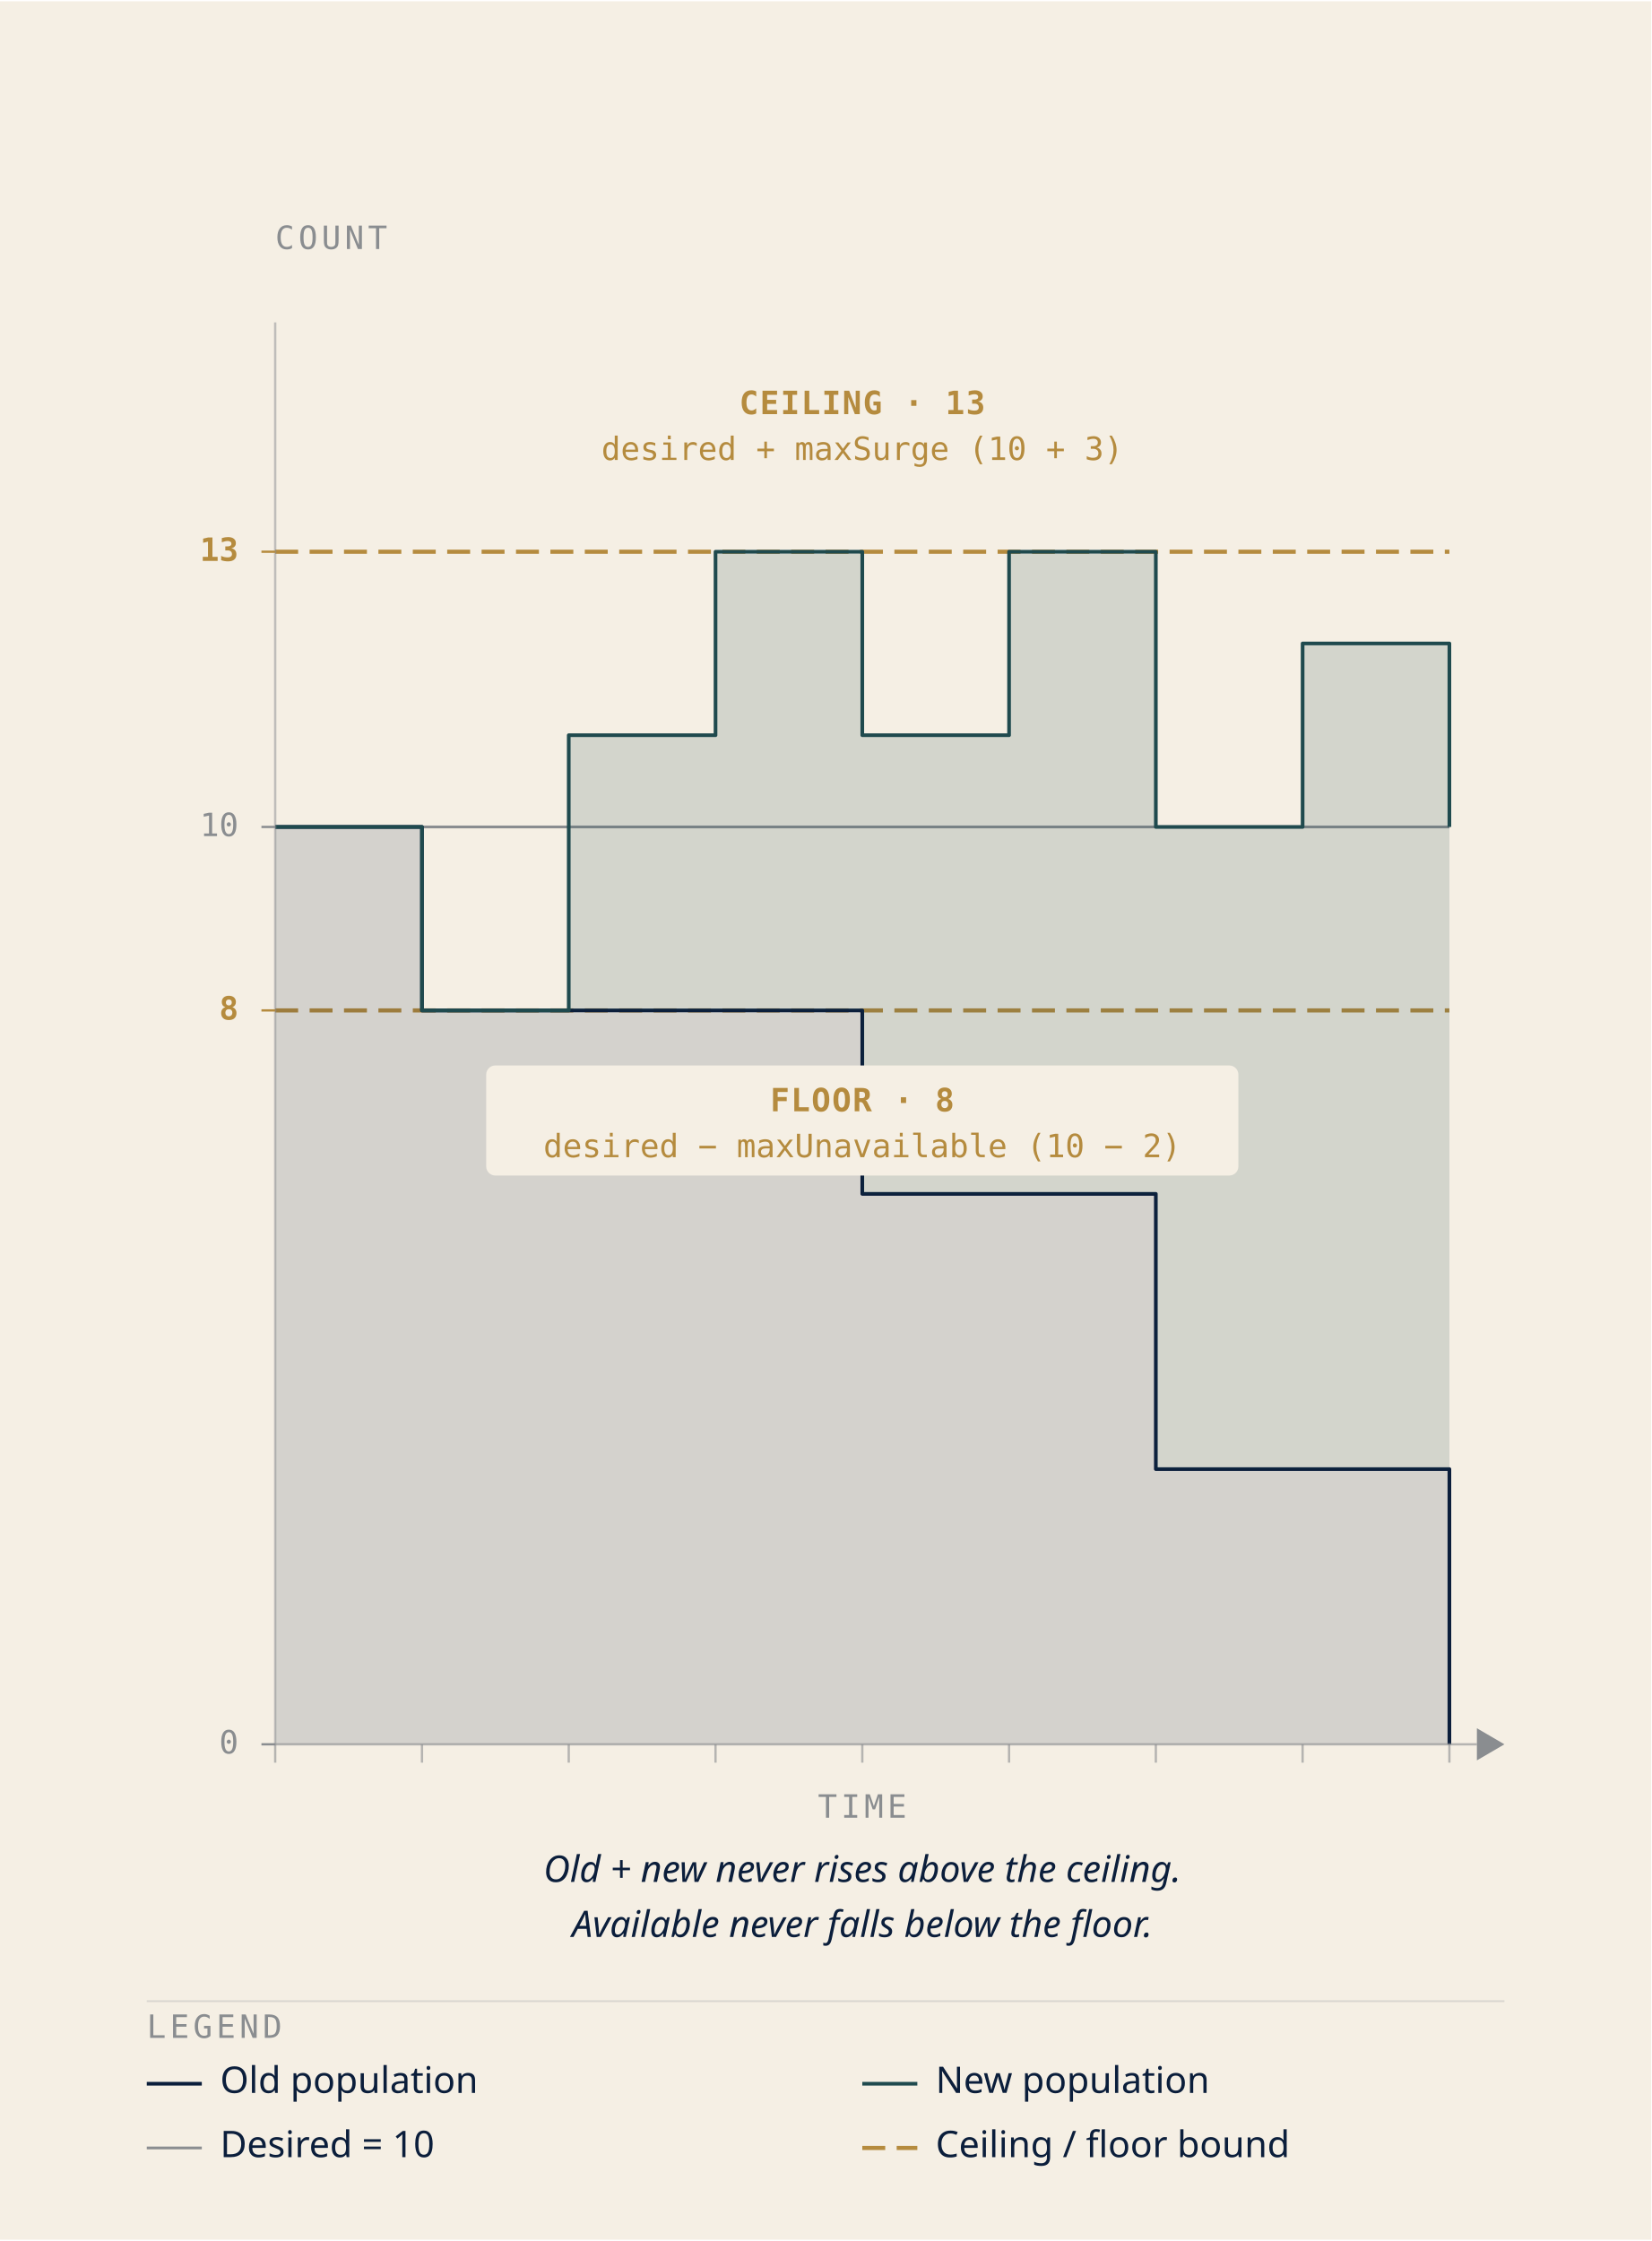
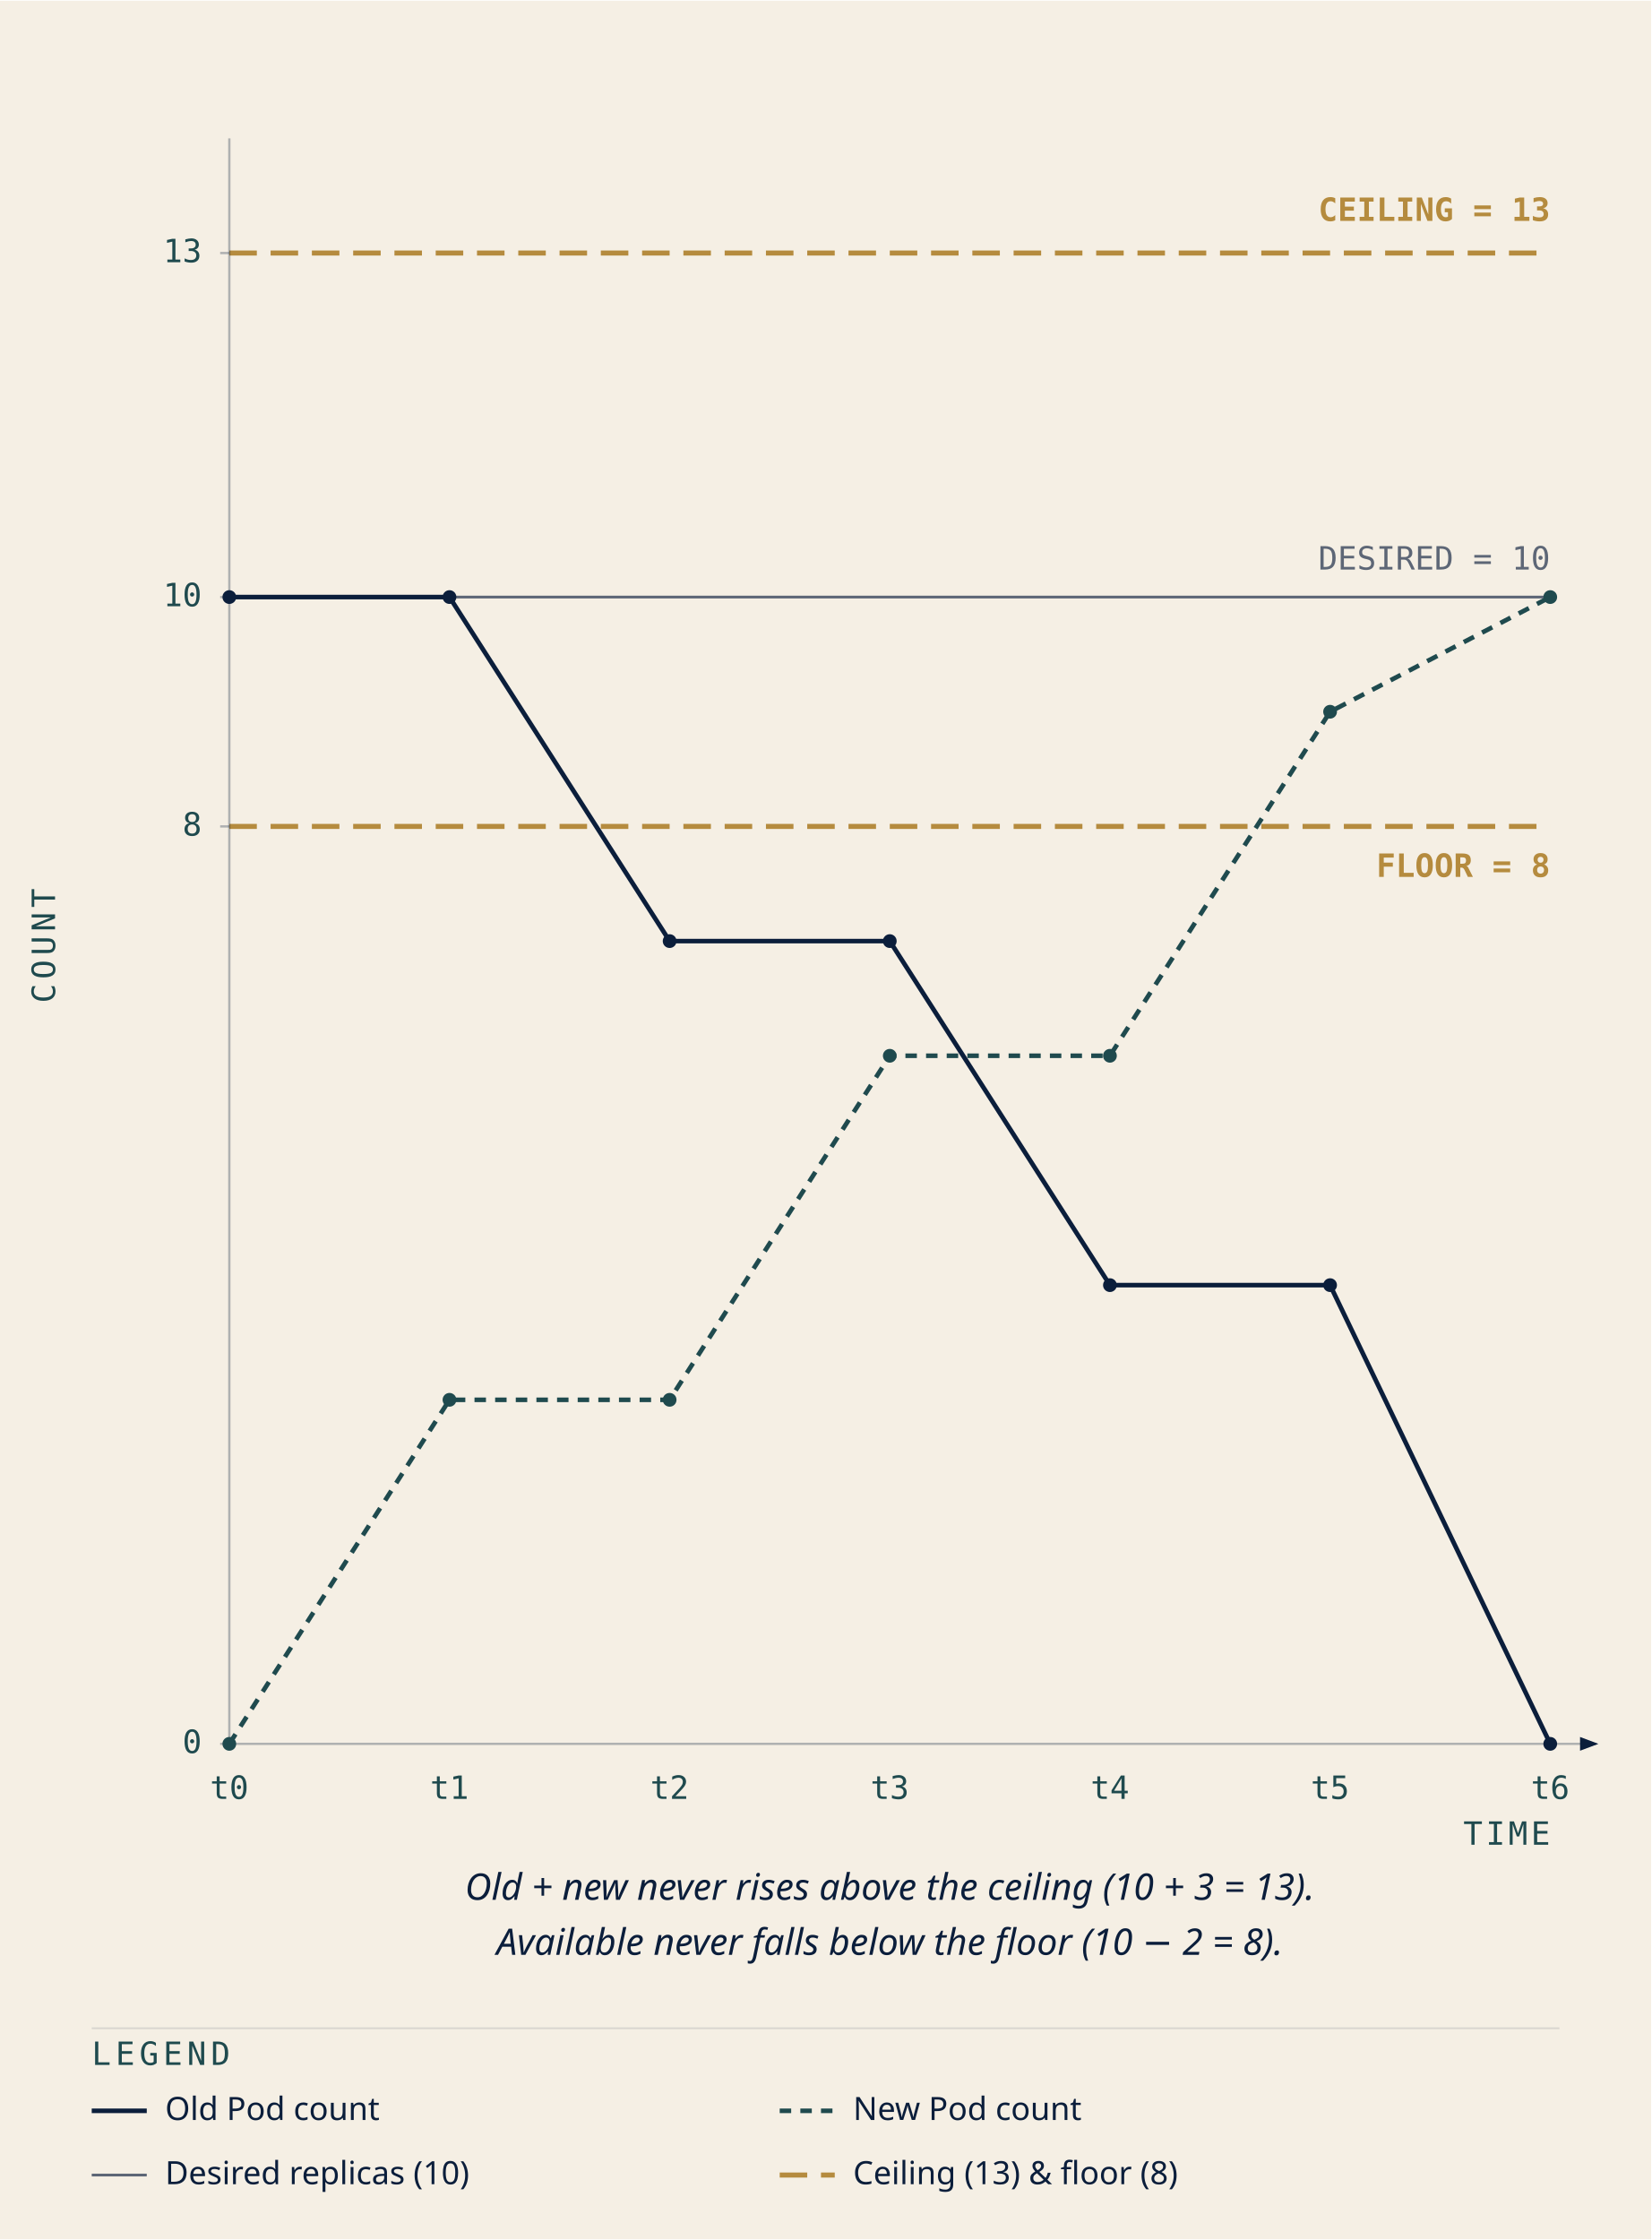
- <svg xmlns="http://www.w3.org/2000/svg" viewBox="0 0 720 976" role="img" aria-labelledby="ch06fig02-title ch06fig02-desc" width="560" height="760">
+ <svg xmlns="http://www.w3.org/2000/svg" viewBox="0 0 720 976" role="img" aria-labelledby="ch06-fig02-rolling-update-maxsurge-maxunavailable-title ch06-fig02-rolling-update-maxsurge-maxunavailable-desc" width="620" height="841">
+   <defs>
+     <marker id="arrow-axis" markerWidth="8" markerHeight="6" refX="7" refY="3" orient="auto">
+       <polygon points="0 0, 8 3, 0 6" fill="#0B1E3B" />
+     </marker>
+   </defs>
  <rect width="100%" height="100%" fill="#F5EFE4" />
-   <line x1="120" y1="240" x2="632" y2="240" stroke="#B58B3E" stroke-width="1.8" stroke-dasharray="10,5" />
-   <line x1="120" y1="360" x2="632" y2="360" stroke="#8A8D90" stroke-width="1.2" />
-   <line x1="120" y1="440" x2="632" y2="440" stroke="#B58B3E" stroke-width="1.8" stroke-dasharray="10,5" />
-   <polygon points="120,760 120,360 184,360 184,440 248,440 312,440 376,440 376,520 440,520 504,520 504,640 568,640 632,640 632,760" fill="#0B1E3B" fill-opacity="0.14" />
-   <polyline points="120,360 184,360 184,440 248,440 312,440 376,440 376,520 440,520 504,520 504,640 568,640 632,640 632,760" fill="none" stroke="#0B1E3B" stroke-width="1.6" stroke-linejoin="round" />
-   <polygon points="120,360 184,360 184,440 248,440 312,440 376,440 376,520 440,520 504,520 504,640 568,640 632,640 632,760 632,360 632,280 568,280 568,360 504,360 504,240 440,240 440,320 376,320 376,240 312,240 312,320 248,320 248,440 184,440 184,360 120,360" fill="#1F4A4E" fill-opacity="0.16" />
-   <polyline points="120,360 184,360 184,440 248,440 248,320 312,320 312,240 376,240 376,320 440,320 440,240 504,240 504,360 568,360 568,280 632,280 632,360" fill="none" stroke="#1F4A4E" stroke-width="1.6" stroke-linejoin="round" />
-   <line x1="120" y1="140" x2="120" y2="760" stroke="#8A8D90" stroke-width="1" stroke-opacity="0.5" />
-   <line x1="120" y1="760" x2="644" y2="760" stroke="#8A8D90" stroke-width="1" stroke-opacity="0.6" />
-   <polygon points="644,753 656,760 644,767" fill="#8A8D90" />
-   <line x1="120" y1="760" x2="120" y2="768" stroke="#8A8D90" stroke-width="1" stroke-opacity="0.6" />
-   <line x1="184" y1="760" x2="184" y2="768" stroke="#8A8D90" stroke-width="1" stroke-opacity="0.6" />
-   <line x1="248" y1="760" x2="248" y2="768" stroke="#8A8D90" stroke-width="1" stroke-opacity="0.6" />
-   <line x1="312" y1="760" x2="312" y2="768" stroke="#8A8D90" stroke-width="1" stroke-opacity="0.6" />
-   <line x1="376" y1="760" x2="376" y2="768" stroke="#8A8D90" stroke-width="1" stroke-opacity="0.6" />
-   <line x1="440" y1="760" x2="440" y2="768" stroke="#8A8D90" stroke-width="1" stroke-opacity="0.6" />
-   <line x1="504" y1="760" x2="504" y2="768" stroke="#8A8D90" stroke-width="1" stroke-opacity="0.6" />
-   <line x1="568" y1="760" x2="568" y2="768" stroke="#8A8D90" stroke-width="1" stroke-opacity="0.6" />
-   <line x1="632" y1="760" x2="632" y2="768" stroke="#8A8D90" stroke-width="1" stroke-opacity="0.6" />
-   <line x1="114" y1="240" x2="120" y2="240" stroke="#B58B3E" stroke-width="1" />
-   <line x1="114" y1="360" x2="120" y2="360" stroke="#8A8D90" stroke-width="1" />
-   <line x1="114" y1="440" x2="120" y2="440" stroke="#B58B3E" stroke-width="1" />
-   <line x1="114" y1="760" x2="120" y2="760" stroke="#8A8D90" stroke-width="1" />
-   <text x="104" y="244" fill="#B58B3E" font-size="14" font-weight="600" font-family="'Fira Mono', monospace" text-anchor="end">13</text>
-   <text x="104" y="364" fill="#8A8D90" font-size="14" font-family="'Fira Mono', monospace" text-anchor="end">10</text>
-   <text x="104" y="444" fill="#B58B3E" font-size="14" font-weight="600" font-family="'Fira Mono', monospace" text-anchor="end">8</text>
-   <text x="104" y="764" fill="#8A8D90" font-size="14" font-family="'Fira Mono', monospace" text-anchor="end">0</text>
-   <text x="120" y="108" fill="#8A8D90" font-size="14" font-weight="500" font-family="'Fira Mono', monospace" letter-spacing="0.12em" text-anchor="start">COUNT</text>
-   <text x="376" y="792" fill="#8A8D90" font-size="14" font-weight="500" font-family="'Fira Mono', monospace" letter-spacing="0.12em" text-anchor="middle">TIME</text>
-   <rect x="244" y="160" width="264" height="48" rx="4" fill="#F5EFE4" />
-   <text x="376" y="180" fill="#B58B3E" font-size="14" font-weight="600" font-family="'Fira Mono', monospace" letter-spacing="0.04em" text-anchor="middle">CEILING · 13</text>
-   <text x="376" y="200" fill="#B58B3E" font-size="14" font-family="'Fira Mono', monospace" text-anchor="middle">desired + maxSurge (10 + 3)</text>
-   <rect x="212" y="464" width="328" height="48" rx="4" fill="#F5EFE4" />
-   <text x="376" y="484" fill="#B58B3E" font-size="14" font-weight="600" font-family="'Fira Mono', monospace" letter-spacing="0.04em" text-anchor="middle">FLOOR · 8</text>
-   <text x="376" y="504" fill="#B58B3E" font-size="14" font-family="'Fira Mono', monospace" text-anchor="middle">desired − maxUnavailable (10 − 2)</text>
-   <text x="376" y="820" fill="#0B1E3B" font-size="16" font-style="italic" font-family="'Fira Sans', sans-serif" text-anchor="middle">Old + new never rises above the ceiling.</text>
-   <text x="376" y="844" fill="#0B1E3B" font-size="16" font-style="italic" font-family="'Fira Sans', sans-serif" text-anchor="middle">Available never falls below the floor.</text>
-   <line x1="64" y1="872" x2="656" y2="872" stroke="#0B1E3B" stroke-opacity="0.12" stroke-width="0.8" />
-   <text x="64" y="888" fill="#8A8D90" font-size="14" font-weight="500" font-family="'Fira Mono', monospace" letter-spacing="0.12em">LEGEND</text>
-   <line x1="64" y1="908" x2="88" y2="908" stroke="#0B1E3B" stroke-width="1.6" />
-   <text x="96" y="912" fill="#0B1E3B" font-size="16" font-weight="500" font-family="'Fira Sans', sans-serif">Old population</text>
-   <line x1="376" y1="908" x2="400" y2="908" stroke="#1F4A4E" stroke-width="1.6" />
-   <text x="408" y="912" fill="#0B1E3B" font-size="16" font-weight="500" font-family="'Fira Sans', sans-serif">New population</text>
-   <line x1="64" y1="936" x2="88" y2="936" stroke="#8A8D90" stroke-width="1.2" />
-   <text x="96" y="940" fill="#0B1E3B" font-size="16" font-weight="500" font-family="'Fira Sans', sans-serif">Desired = 10</text>
-   <line x1="376" y1="936" x2="400" y2="936" stroke="#B58B3E" stroke-width="1.8" stroke-dasharray="10,5" />
-   <text x="408" y="940" fill="#0B1E3B" font-size="16" font-weight="500" font-family="'Fira Sans', sans-serif">Ceiling / floor bound</text>
+   <line x1="100" y1="110" x2="676" y2="110" stroke="#B58B3E" stroke-width="2.2" stroke-dasharray="12,6" />
+   <line x1="100" y1="360" x2="676" y2="360" stroke="#B58B3E" stroke-width="2.2" stroke-dasharray="12,6" />
+   <line x1="100" y1="260" x2="676" y2="260" stroke="rgba(11,30,59,0.65)" stroke-width="1.2" />
+   <line x1="100" y1="60" x2="100" y2="760" stroke="rgba(11,30,59,0.30)" stroke-width="1" />
+   <line x1="100" y1="760" x2="696" y2="760" stroke="rgba(11,30,59,0.30)" stroke-width="1" marker-end="url(#arrow-axis)" />
+   <line x1="96" y1="110" x2="100" y2="110" stroke="rgba(11,30,59,0.30)" stroke-width="1" />
+   <line x1="96" y1="260" x2="100" y2="260" stroke="rgba(11,30,59,0.30)" stroke-width="1" />
+   <line x1="96" y1="360" x2="100" y2="360" stroke="rgba(11,30,59,0.30)" stroke-width="1" />
+   <line x1="96" y1="760" x2="100" y2="760" stroke="rgba(11,30,59,0.30)" stroke-width="1" />
+   <text x="88" y="114" fill="#1F4A4E" font-size="14" font-family="'Fira Mono', monospace" text-anchor="end">13</text>
+   <text x="88" y="264" fill="#1F4A4E" font-size="14" font-family="'Fira Mono', monospace" text-anchor="end">10</text>
+   <text x="88" y="364" fill="#1F4A4E" font-size="14" font-family="'Fira Mono', monospace" text-anchor="end">8</text>
+   <text x="88" y="764" fill="#1F4A4E" font-size="14" font-family="'Fira Mono', monospace" text-anchor="end">0</text>
+   <text transform="rotate(-90 24 412)" x="24" y="412" fill="#1F4A4E" font-size="14" font-family="'Fira Mono', monospace" letter-spacing="0.14em" text-anchor="middle">COUNT</text>
+   <text x="100" y="784" fill="#1F4A4E" font-size="14" font-family="'Fira Mono', monospace" text-anchor="middle">t0</text>
+   <text x="196" y="784" fill="#1F4A4E" font-size="14" font-family="'Fira Mono', monospace" text-anchor="middle">t1</text>
+   <text x="292" y="784" fill="#1F4A4E" font-size="14" font-family="'Fira Mono', monospace" text-anchor="middle">t2</text>
+   <text x="388" y="784" fill="#1F4A4E" font-size="14" font-family="'Fira Mono', monospace" text-anchor="middle">t3</text>
+   <text x="484" y="784" fill="#1F4A4E" font-size="14" font-family="'Fira Mono', monospace" text-anchor="middle">t4</text>
+   <text x="580" y="784" fill="#1F4A4E" font-size="14" font-family="'Fira Mono', monospace" text-anchor="middle">t5</text>
+   <text x="676" y="784" fill="#1F4A4E" font-size="14" font-family="'Fira Mono', monospace" text-anchor="middle">t6</text>
+   <text x="676" y="804" fill="#1F4A4E" font-size="14" font-family="'Fira Mono', monospace" letter-spacing="0.10em" text-anchor="end">TIME</text>
+   <polyline points="100,760 196,610 292,610 388,460 484,460 580,310 676,260" fill="none" stroke="#1F4A4E" stroke-width="2" stroke-dasharray="5,4" stroke-linejoin="round" />
+   <circle cx="100" cy="760" r="3" fill="#1F4A4E" />
+   <circle cx="196" cy="610" r="3" fill="#1F4A4E" />
+   <circle cx="292" cy="610" r="3" fill="#1F4A4E" />
+   <circle cx="388" cy="460" r="3" fill="#1F4A4E" />
+   <circle cx="484" cy="460" r="3" fill="#1F4A4E" />
+   <circle cx="580" cy="310" r="3" fill="#1F4A4E" />
+   <circle cx="676" cy="260" r="3" fill="#1F4A4E" />
+   <polyline points="100,260 196,260 292,410 388,410 484,560 580,560 676,760" fill="none" stroke="#0B1E3B" stroke-width="2" stroke-linejoin="round" />
+   <circle cx="100" cy="260" r="3" fill="#0B1E3B" />
+   <circle cx="196" cy="260" r="3" fill="#0B1E3B" />
+   <circle cx="292" cy="410" r="3" fill="#0B1E3B" />
+   <circle cx="388" cy="410" r="3" fill="#0B1E3B" />
+   <circle cx="484" cy="560" r="3" fill="#0B1E3B" />
+   <circle cx="580" cy="560" r="3" fill="#0B1E3B" />
+   <circle cx="676" cy="760" r="3" fill="#0B1E3B" />
+   <rect x="564" y="80" width="112" height="20" fill="#F5EFE4" />
+   <text x="676" y="96" fill="#B58B3E" font-size="14" font-weight="600" font-family="'Fira Mono', monospace" text-anchor="end">CEILING = 13</text>
+   <rect x="580" y="368" width="96" height="20" fill="#F5EFE4" />
+   <text x="676" y="382" fill="#B58B3E" font-size="14" font-weight="600" font-family="'Fira Mono', monospace" text-anchor="end">FLOOR = 8</text>
+   <rect x="564" y="232" width="112" height="20" fill="#F5EFE4" />
+   <text x="676" y="248" fill="rgba(11,30,59,0.65)" font-size="14" font-family="'Fira Mono', monospace" text-anchor="end">DESIRED = 10</text>
+   <text x="388" y="828" fill="#0B1E3B" font-size="16" font-style="italic" font-family="'Fira Sans', sans-serif" text-anchor="middle">Old + new never rises above the ceiling (10 + 3 = 13).</text>
+   <text x="388" y="852" fill="#0B1E3B" font-size="16" font-style="italic" font-family="'Fira Sans', sans-serif" text-anchor="middle">Available never falls below the floor (10 − 2 = 8).</text>
+   <line x1="40" y1="884" x2="680" y2="884" stroke="rgba(11,30,59,0.12)" stroke-width="0.8" />
+   <text x="40" y="900" fill="#1F4A4E" font-size="14" font-family="'Fira Mono', monospace" letter-spacing="0.14em">LEGEND</text>
+   <line x1="40" y1="920" x2="64" y2="920" stroke="#0B1E3B" stroke-width="2" />
+   <text x="72" y="924" fill="#0B1E3B" font-size="14" font-family="'Fira Sans', sans-serif">Old Pod count</text>
+   <line x1="340" y1="920" x2="364" y2="920" stroke="#1F4A4E" stroke-width="2" stroke-dasharray="5,4" />
+   <text x="372" y="924" fill="#0B1E3B" font-size="14" font-family="'Fira Sans', sans-serif">New Pod count</text>
+   <line x1="40" y1="948" x2="64" y2="948" stroke="rgba(11,30,59,0.65)" stroke-width="1.2" />
+   <text x="72" y="952" fill="#0B1E3B" font-size="14" font-family="'Fira Sans', sans-serif">Desired replicas (10)</text>
+   <line x1="340" y1="948" x2="364" y2="948" stroke="#B58B3E" stroke-width="2.2" stroke-dasharray="12,6" />
+   <text x="372" y="952" fill="#0B1E3B" font-size="14" font-family="'Fira Sans', sans-serif">Ceiling (13) &amp; floor (8)</text>
</svg>
